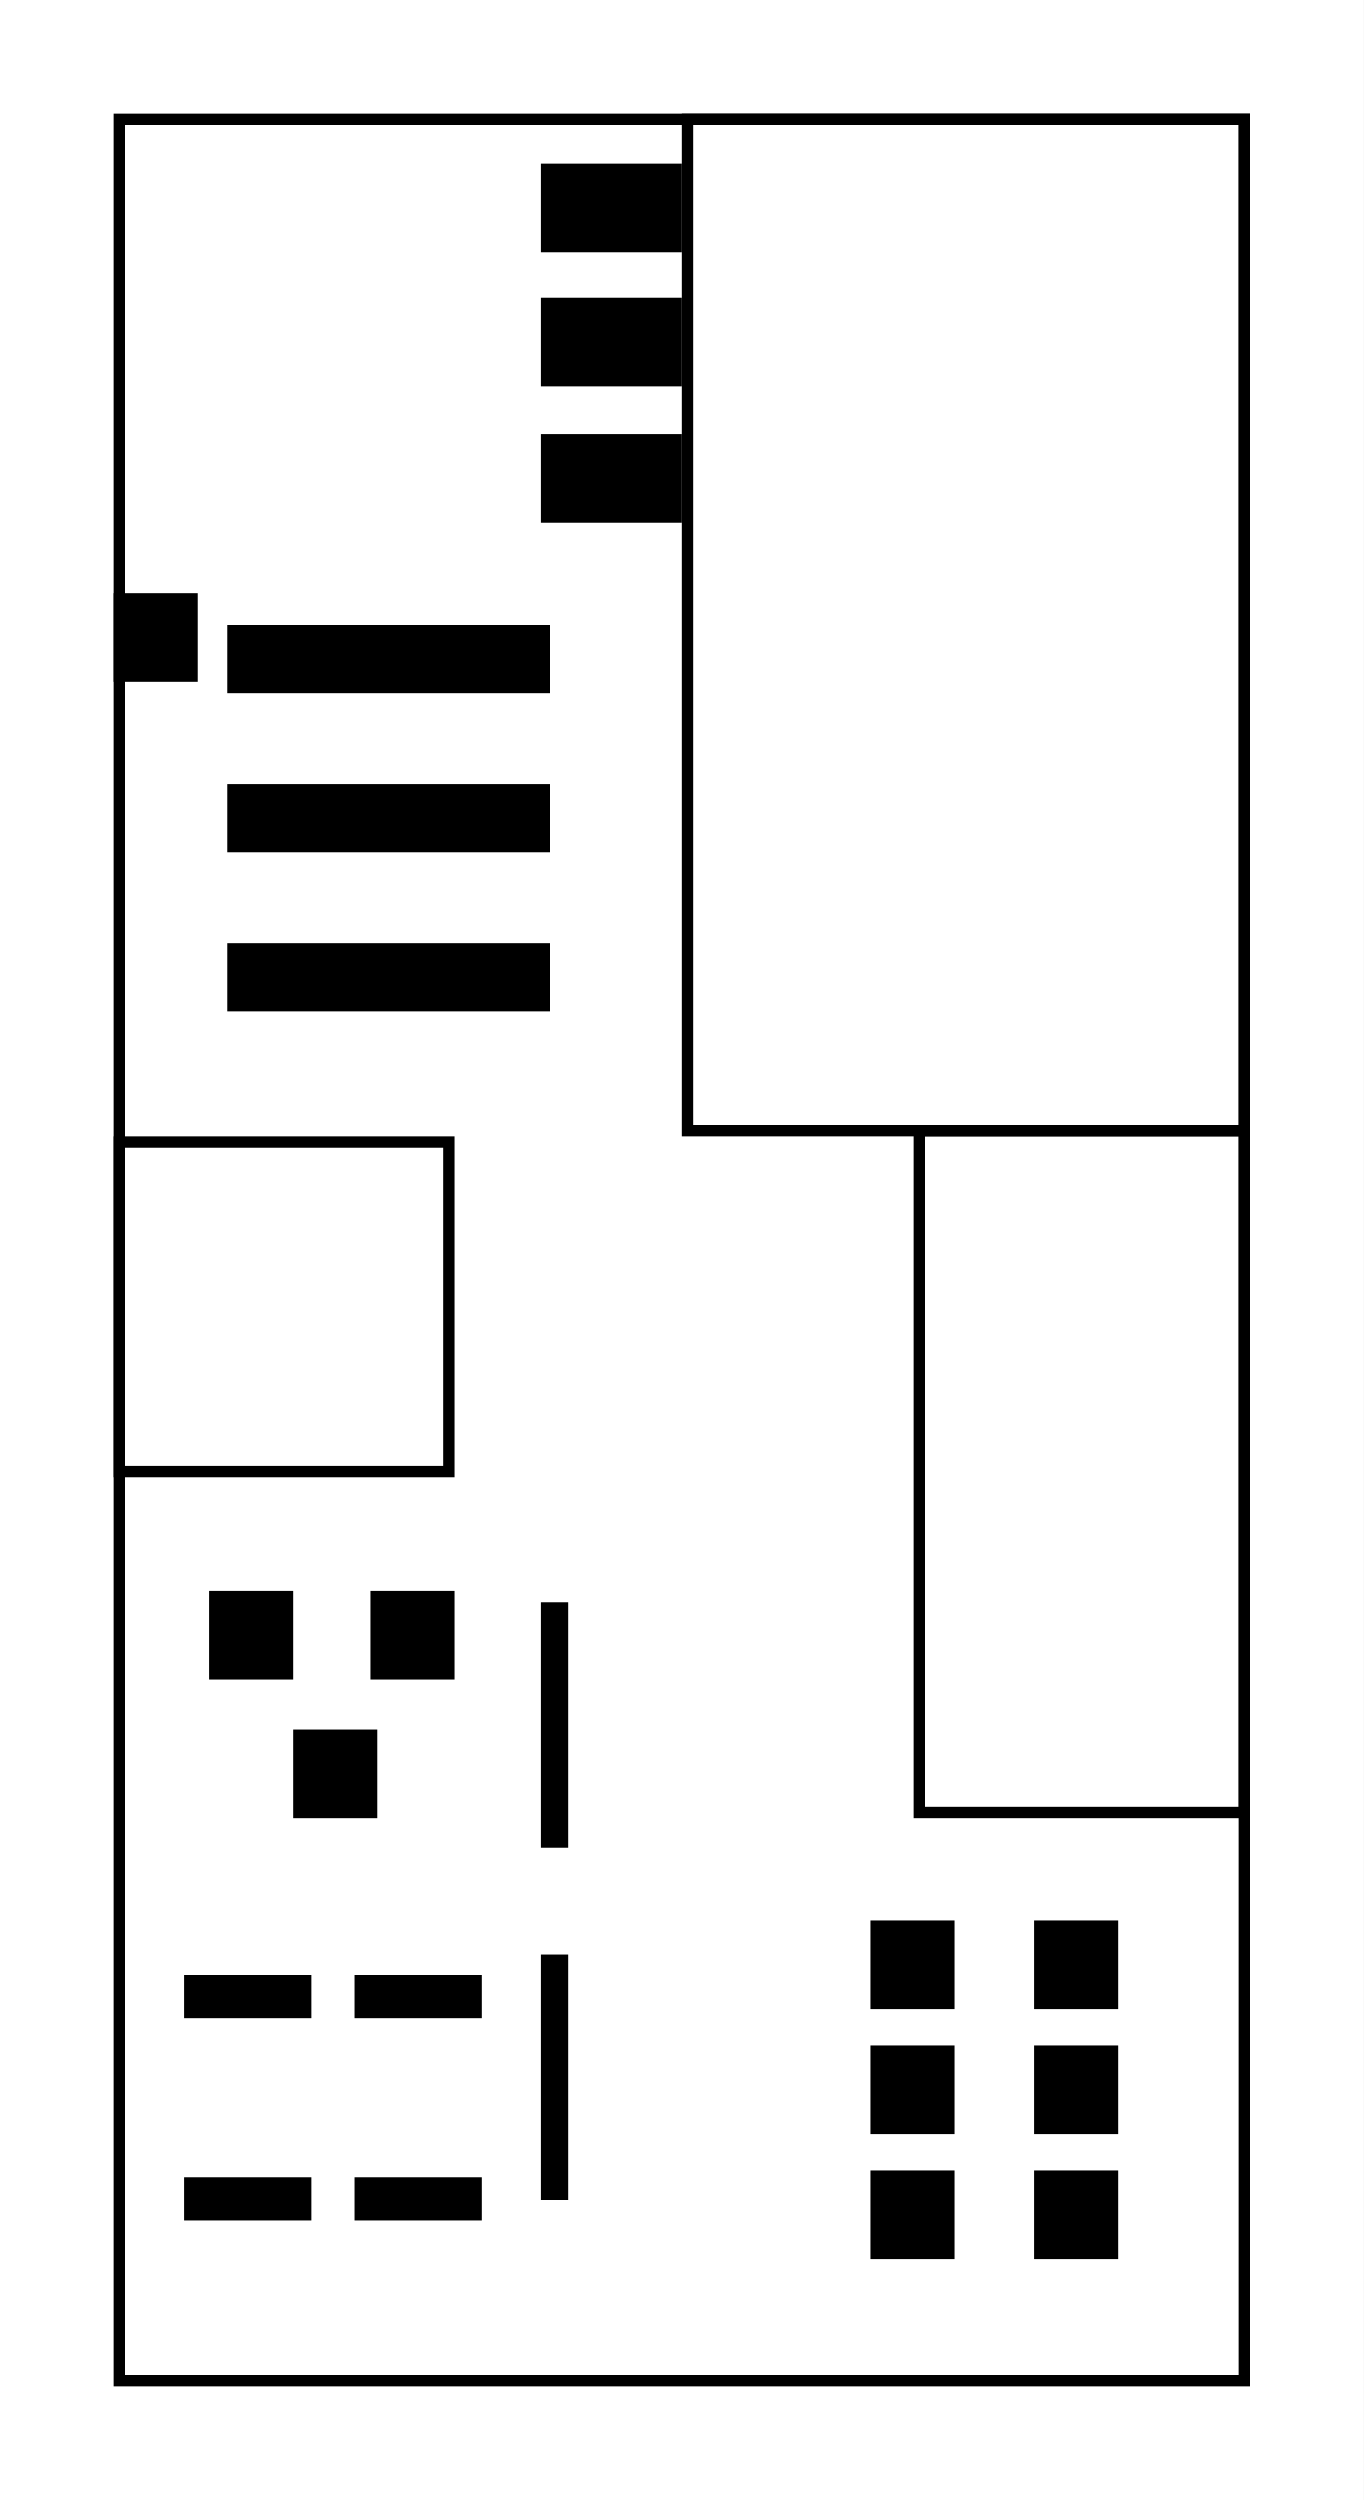
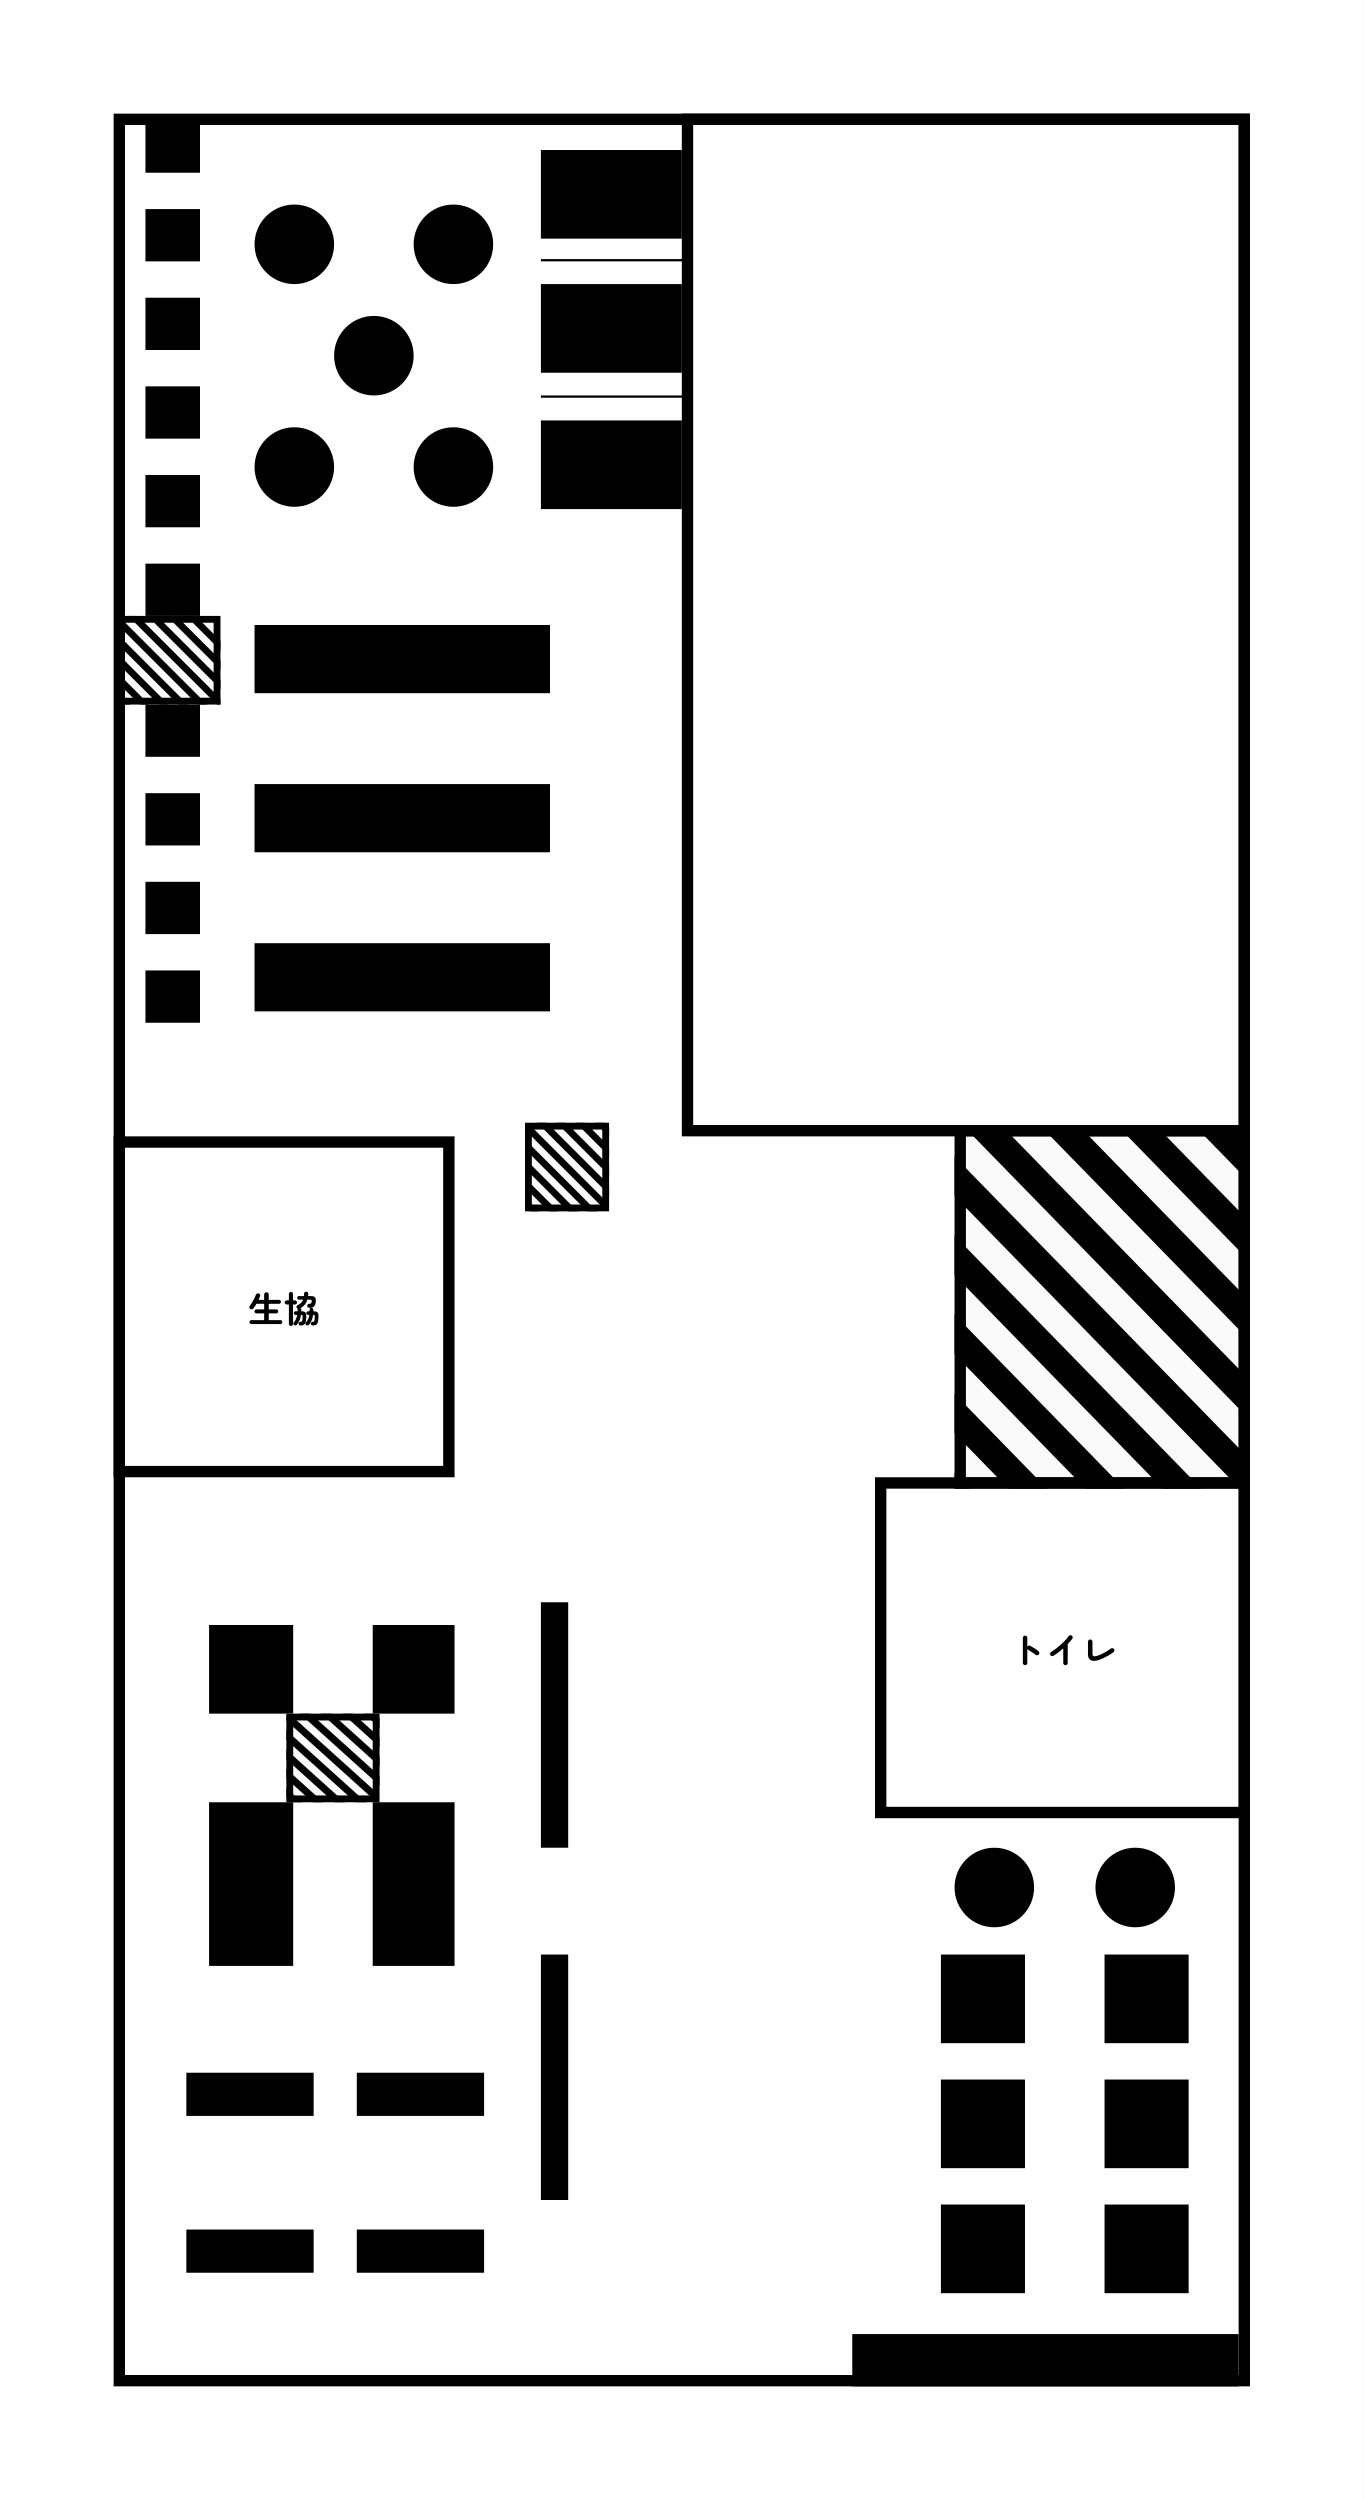
<svg xmlns="http://www.w3.org/2000/svg" width="600" height="1100" viewBox="0 0 600 1100" fill="none">
  <rect width="600" height="1100" fill="white" />
  <rect x="52.5" y="52.5" width="495" height="995" stroke="black" stroke-width="5" />
  <rect x="302.5" y="52.5" width="245" height="445" stroke="black" stroke-width="5" />
-   <rect x="2.5" y="-2.5" width="143" height="300" transform="matrix(1 0 0 -1 402 795)" stroke="black" stroke-width="5" />
+   <rect x="2.5" y="-2.5" width="160" height="145" transform="matrix(1 0 0 -1 385 795)" stroke="black" stroke-width="5" />
  <rect x="52.5" y="502.5" width="145" height="145" stroke="black" stroke-width="5" />
-   <rect x="94.5" y="702.5" width="32" height="34" fill="black" stroke="black" stroke-width="5" />
-   <rect x="83.5" y="871.5" width="51" height="14" fill="black" stroke="black" stroke-width="5" />
-   <rect x="83.5" y="960.5" width="51" height="14" fill="black" stroke="black" stroke-width="5" />
-   <rect x="158.5" y="960.5" width="51" height="14" fill="black" stroke="black" stroke-width="5" />
-   <rect x="158.5" y="871.5" width="51" height="14" fill="black" stroke="black" stroke-width="5" />
-   <rect x="102.5" y="417.5" width="137" height="25" fill="black" stroke="black" stroke-width="5" />
-   <rect x="102.5" y="347.5" width="137" height="25" fill="black" stroke="black" stroke-width="5" />
-   <rect x="102.5" y="277.5" width="137" height="25" fill="black" stroke="black" stroke-width="5" />
+   <path d="M110.616 582.592C110.381 582.592 110.179 582.501 110.008 582.32C109.837 582.149 109.752 581.947 109.752 581.712C109.752 581.467 109.837 581.264 110.008 581.104C110.179 580.933 110.381 580.848 110.616 580.848H116.232V577.888H112.84C112.605 577.888 112.397 577.803 112.216 577.632C112.045 577.461 111.96 577.253 111.96 577.008C111.96 576.763 112.045 576.56 112.216 576.4C112.397 576.229 112.605 576.144 112.84 576.144H116.232V573.664H112.856C112.653 574.027 112.44 574.379 112.216 574.72C111.992 575.051 111.773 575.355 111.56 575.632C111.389 575.856 111.165 576.005 110.888 576.08C110.611 576.144 110.349 576.091 110.104 575.92C109.891 575.781 109.763 575.584 109.72 575.328C109.677 575.072 109.731 574.843 109.88 574.64C110.2 574.235 110.531 573.744 110.872 573.168C111.224 572.592 111.555 572 111.864 571.392C112.173 570.784 112.419 570.229 112.6 569.728C112.707 569.429 112.877 569.237 113.112 569.152C113.357 569.056 113.613 569.051 113.88 569.136C114.125 569.211 114.301 569.365 114.408 569.6C114.525 569.835 114.531 570.091 114.424 570.368C114.232 570.88 114.008 571.408 113.752 571.952H116.232V569.6C116.232 569.291 116.328 569.045 116.52 568.864C116.723 568.683 116.963 568.592 117.24 568.592C117.517 568.592 117.752 568.683 117.944 568.864C118.147 569.045 118.248 569.291 118.248 569.6V571.952H122.776C123.021 571.952 123.224 572.037 123.384 572.208C123.555 572.368 123.64 572.565 123.64 572.8C123.64 573.035 123.555 573.237 123.384 573.408C123.224 573.579 123.021 573.664 122.776 573.664H118.248V576.144H121.56C121.805 576.144 122.013 576.229 122.184 576.4C122.355 576.56 122.44 576.763 122.44 577.008C122.44 577.253 122.355 577.461 122.184 577.632C122.013 577.803 121.805 577.888 121.56 577.888H118.248V580.848H123.352C123.597 580.848 123.8 580.933 123.96 581.104C124.131 581.264 124.216 581.467 124.216 581.712C124.216 581.947 124.131 582.149 123.96 582.32C123.8 582.501 123.597 582.592 123.352 582.592H110.616ZM132.312 583.232C132.056 583.232 131.843 583.163 131.672 583.024C131.501 582.896 131.411 582.709 131.4 582.464C131.389 582.24 131.453 582.048 131.592 581.888C131.741 581.717 131.944 581.621 132.2 581.6C132.488 581.579 132.68 581.531 132.776 581.456C132.883 581.371 132.963 581.195 133.016 580.928C133.048 580.747 133.075 580.517 133.096 580.24C133.117 579.952 133.133 579.659 133.144 579.36C133.165 579.051 133.128 578.843 133.032 578.736C132.947 578.629 132.749 578.571 132.44 578.56C132.323 579.435 132.12 580.213 131.832 580.896C131.555 581.579 131.171 582.219 130.68 582.816C130.531 583.019 130.328 583.141 130.072 583.184C129.827 583.227 129.597 583.168 129.384 583.008C129.192 582.859 129.091 582.661 129.08 582.416C129.08 582.181 129.155 581.979 129.304 581.808C129.709 581.371 130.029 580.885 130.264 580.352C130.499 579.819 130.669 579.221 130.776 578.56H130.072C129.848 578.56 129.656 578.485 129.496 578.336C129.347 578.176 129.272 577.984 129.272 577.76C129.272 577.536 129.347 577.349 129.496 577.2C129.656 577.04 129.848 576.96 130.072 576.96H130.92C130.931 576.843 130.936 576.725 130.936 576.608C130.936 576.48 130.936 576.357 130.936 576.24C130.936 576.176 130.941 576.112 130.952 576.048C130.963 575.984 130.984 575.925 131.016 575.872C130.835 575.819 130.691 575.707 130.584 575.536C130.445 575.323 130.408 575.093 130.472 574.848C130.536 574.592 130.675 574.411 130.888 574.304C131.592 573.973 132.136 573.616 132.52 573.232C132.904 572.848 133.192 572.389 133.384 571.856H131.56C131.347 571.856 131.16 571.776 131 571.616C130.84 571.456 130.76 571.269 130.76 571.056C130.76 570.843 130.84 570.656 131 570.496C131.16 570.336 131.347 570.256 131.56 570.256H133.72C133.741 570.085 133.757 569.915 133.768 569.744C133.779 569.563 133.789 569.376 133.8 569.184C133.821 568.885 133.928 568.667 134.12 568.528C134.323 568.379 134.552 568.315 134.808 568.336C135.085 568.347 135.299 568.453 135.448 568.656C135.597 568.848 135.661 569.099 135.64 569.408C135.629 569.547 135.613 569.691 135.592 569.84C135.581 569.979 135.565 570.117 135.544 570.256H136.52C137.16 570.256 137.667 570.325 138.04 570.464C138.413 570.603 138.669 570.848 138.808 571.2C138.957 571.541 139.005 572.021 138.952 572.64C138.899 573.387 138.755 573.968 138.52 574.384C138.285 574.789 137.971 575.072 137.576 575.232C137.181 575.381 136.712 575.456 136.168 575.456C135.901 575.456 135.672 575.387 135.48 575.248C135.299 575.099 135.197 574.885 135.176 574.608C135.165 574.363 135.235 574.149 135.384 573.968C135.544 573.787 135.768 573.691 136.056 573.68C136.451 573.659 136.717 573.589 136.856 573.472C136.995 573.355 137.091 573.099 137.144 572.704C137.197 572.363 137.171 572.139 137.064 572.032C136.957 571.915 136.739 571.856 136.408 571.856H135.224C134.968 572.709 134.6 573.44 134.12 574.048C133.64 574.645 133.016 575.152 132.248 575.568C132.483 575.728 132.6 575.957 132.6 576.256C132.6 576.373 132.595 576.491 132.584 576.608C132.584 576.725 132.584 576.843 132.584 576.96C133.437 576.971 134.019 577.136 134.328 577.456C134.648 577.776 134.797 578.352 134.776 579.184C134.765 579.483 134.744 579.824 134.712 580.208C134.68 580.592 134.637 580.949 134.584 581.28C134.499 581.941 134.28 582.427 133.928 582.736C133.576 583.045 133.037 583.211 132.312 583.232ZM128.024 583.44C127.779 583.44 127.565 583.355 127.384 583.184C127.203 583.013 127.112 582.795 127.112 582.528V573.984H126.168C125.923 573.984 125.709 573.893 125.528 573.712C125.347 573.531 125.256 573.317 125.256 573.072C125.256 572.827 125.347 572.613 125.528 572.432C125.709 572.251 125.923 572.16 126.168 572.16H127.112V569.344C127.112 569.067 127.203 568.848 127.384 568.688C127.565 568.517 127.779 568.432 128.024 568.432C128.28 568.432 128.493 568.517 128.664 568.688C128.845 568.848 128.936 569.067 128.936 569.344V572.16H129.784C130.04 572.16 130.253 572.251 130.424 572.432C130.605 572.613 130.696 572.827 130.696 573.072C130.696 573.317 130.605 573.531 130.424 573.712C130.253 573.893 130.04 573.984 129.784 573.984H128.936V582.528C128.936 582.795 128.845 583.013 128.664 583.184C128.493 583.355 128.28 583.44 128.024 583.44ZM137.688 583.232C137.421 583.232 137.203 583.163 137.032 583.024C136.872 582.896 136.787 582.709 136.776 582.464C136.765 582.24 136.829 582.048 136.968 581.888C137.107 581.717 137.309 581.621 137.576 581.6C137.864 581.579 138.056 581.531 138.152 581.456C138.248 581.371 138.323 581.195 138.376 580.928C138.408 580.747 138.435 580.517 138.456 580.24C138.488 579.952 138.509 579.659 138.52 579.36C138.541 579.04 138.499 578.832 138.392 578.736C138.296 578.629 138.083 578.571 137.752 578.56C137.645 579.435 137.453 580.213 137.176 580.896C136.909 581.579 136.531 582.219 136.04 582.816C135.88 583.008 135.677 583.125 135.432 583.168C135.187 583.221 134.957 583.168 134.744 583.008C134.552 582.859 134.451 582.661 134.44 582.416C134.429 582.181 134.504 581.979 134.664 581.808C135.069 581.371 135.384 580.885 135.608 580.352C135.832 579.819 135.992 579.221 136.088 578.56H135.592C135.368 578.56 135.176 578.485 135.016 578.336C134.867 578.176 134.792 577.984 134.792 577.76C134.792 577.536 134.867 577.349 135.016 577.2C135.176 577.04 135.368 576.96 135.592 576.96H136.216C136.216 576.917 136.216 576.88 136.216 576.848C136.216 576.805 136.216 576.763 136.216 576.72C136.216 576.635 136.216 576.555 136.216 576.48C136.227 576.395 136.227 576.315 136.216 576.24C136.216 575.995 136.296 575.803 136.456 575.664C136.627 575.515 136.824 575.44 137.048 575.44C137.283 575.44 137.48 575.515 137.64 575.664C137.811 575.813 137.896 576.011 137.896 576.256C137.896 576.373 137.891 576.491 137.88 576.608C137.88 576.725 137.88 576.843 137.88 576.96C138.467 576.96 138.925 577.029 139.256 577.168C139.597 577.307 139.832 577.536 139.96 577.856C140.099 578.176 140.157 578.619 140.136 579.184C140.125 579.483 140.104 579.824 140.072 580.208C140.051 580.592 140.013 580.949 139.96 581.28C139.864 581.941 139.64 582.427 139.288 582.736C138.947 583.045 138.413 583.211 137.688 583.232Z" fill="black" />
+   <path d="M451.024 732.688C450.757 732.688 450.528 732.592 450.336 732.4C450.144 732.208 450.048 731.979 450.048 731.712V720.656C450.048 720.379 450.144 720.149 450.336 719.968C450.528 719.776 450.757 719.68 451.024 719.68C451.301 719.68 451.536 719.776 451.728 719.968C451.92 720.149 452.016 720.379 452.016 720.656V724.512C452.155 724.299 452.347 724.16 452.592 724.096C452.837 724.021 453.077 724.043 453.312 724.16C453.941 724.491 454.581 724.869 455.232 725.296C455.893 725.723 456.464 726.139 456.944 726.544C457.157 726.715 457.275 726.944 457.296 727.232C457.328 727.509 457.253 727.755 457.072 727.968C456.901 728.171 456.677 728.288 456.4 728.32C456.123 728.341 455.877 728.267 455.664 728.096C455.365 727.861 455.019 727.611 454.624 727.344C454.24 727.077 453.851 726.821 453.456 726.576C453.072 726.32 452.72 726.101 452.4 725.92C452.229 725.824 452.101 725.707 452.016 725.568V731.712C452.016 731.979 451.92 732.208 451.728 732.4C451.536 732.592 451.301 732.688 451.024 732.688ZM468.8 732.704C468.533 732.704 468.304 732.603 468.112 732.4C467.92 732.208 467.824 731.979 467.824 731.712V725.312C467.141 725.909 466.437 726.485 465.712 727.04C464.987 727.595 464.261 728.101 463.536 728.56C463.301 728.699 463.051 728.736 462.784 728.672C462.528 728.608 462.325 728.459 462.176 728.224C462.037 727.989 462 727.739 462.064 727.472C462.128 727.205 462.277 727.003 462.512 726.864C463.184 726.448 463.883 725.963 464.608 725.408C465.344 724.853 466.059 724.261 466.752 723.632C467.456 723.003 468.101 722.373 468.688 721.744C469.285 721.104 469.781 720.501 470.176 719.936C470.336 719.712 470.549 719.573 470.816 719.52C471.083 719.467 471.328 719.52 471.552 719.68C471.776 719.829 471.915 720.043 471.968 720.32C472.021 720.587 471.968 720.832 471.808 721.056C471.253 721.803 470.581 722.587 469.792 723.408V731.712C469.792 731.979 469.696 732.208 469.504 732.4C469.312 732.603 469.077 732.704 468.8 732.704ZM483.456 730.384C481.984 730.885 480.821 730.928 479.968 730.512C479.125 730.085 478.704 729.195 478.704 727.84V722.352C478.704 722.075 478.8 721.84 478.992 721.648C479.195 721.456 479.429 721.36 479.696 721.36C479.973 721.36 480.208 721.456 480.4 721.648C480.592 721.84 480.688 722.075 480.688 722.352V727.632C480.688 728.197 480.848 728.555 481.168 728.704C481.488 728.843 482.021 728.795 482.768 728.56C483.813 728.229 484.853 727.781 485.888 727.216C486.933 726.64 487.877 726.032 488.72 725.392C488.944 725.232 489.189 725.168 489.456 725.2C489.733 725.232 489.957 725.36 490.128 725.584C490.288 725.797 490.347 726.043 490.304 726.32C490.272 726.587 490.149 726.805 489.936 726.976C489.381 727.403 488.747 727.829 488.032 728.256C487.328 728.672 486.581 729.067 485.792 729.44C485.013 729.803 484.235 730.117 483.456 730.384Z" fill="black" />
+   <rect x="84.5" y="914.5" width="51" height="14" fill="black" stroke="black" stroke-width="5" />
+   <rect x="84.5" y="983.5" width="51" height="14" fill="black" stroke="black" stroke-width="5" />
+   <rect x="159.5" y="983.5" width="51" height="14" fill="black" stroke="black" stroke-width="5" />
+   <rect x="159.5" y="914.5" width="51" height="14" fill="black" stroke="black" stroke-width="5" />
+   <rect x="114.5" y="417.5" width="125" height="25" fill="black" stroke="black" stroke-width="5" />
+   <rect x="114.5" y="347.5" width="125" height="25" fill="black" stroke="black" stroke-width="5" />
+   <rect x="114.5" y="277.5" width="125" height="25" fill="black" stroke="black" stroke-width="5" />
  <rect x="-2.5" y="2.5" width="7" height="103" transform="matrix(-1 0 0 1 245 860)" fill="black" stroke="black" stroke-width="5" />
  <rect x="-2.5" y="2.5" width="7" height="103" transform="matrix(-1 0 0 1 245 705)" fill="black" stroke="black" stroke-width="5" />
-   <rect x="165.5" y="702.5" width="32" height="34" fill="black" stroke="black" stroke-width="5" />
-   <rect x="240.5" y="193.5" width="57" height="34" fill="black" stroke="black" stroke-width="5" />
-   <rect x="240.5" y="133.5" width="57" height="34" fill="black" stroke="black" stroke-width="5" />
-   <rect x="240.5" y="74.5" width="57" height="34" fill="black" stroke="black" stroke-width="5" />
-   <rect x="385.5" y="847.5" width="32" height="34" fill="black" stroke="black" stroke-width="5" />
-   <rect x="385.5" y="902.5" width="32" height="34" fill="black" stroke="black" stroke-width="5" />
-   <rect x="385.5" y="957.5" width="32" height="34" fill="black" stroke="black" stroke-width="5" />
-   <rect x="457.5" y="957.5" width="32" height="34" fill="black" stroke="black" stroke-width="5" />
-   <rect x="457.5" y="902.5" width="32" height="34" fill="black" stroke="black" stroke-width="5" />
-   <rect x="457.5" y="847.5" width="32" height="34" fill="black" stroke="black" stroke-width="5" />
-   <rect x="131.5" y="763.5" width="32" height="34" fill="black" stroke="black" stroke-width="5" />
-   <rect x="52.5" y="263.5" width="32" height="34" fill="black" stroke="black" stroke-width="5" />
+   <rect x="94.5" y="717.5" width="32" height="34" fill="black" stroke="black" stroke-width="5" />
+   <rect x="166.5" y="717.5" width="31" height="34" fill="black" stroke="black" stroke-width="5" />
+   <rect x="166.5" y="795.5" width="31" height="67" fill="black" stroke="black" stroke-width="5" />
+   <rect x="94.5" y="795.5" width="32" height="67" fill="black" stroke="black" stroke-width="5" />
+   <rect x="240.5" y="187.5" width="57" height="34" fill="black" stroke="black" stroke-width="5" />
+   <rect x="240.5" y="127.5" width="57" height="34" fill="black" stroke="black" stroke-width="5" />
+   <rect x="240.5" y="68.5" width="57" height="34" fill="black" stroke="black" stroke-width="5" />
+   <line x1="238" y1="174.5" x2="301" y2="174.5" stroke="black" />
+   <line x1="238" y1="114.5" x2="301" y2="114.5" stroke="black" />
+   <rect x="66.5" y="429.5" width="19" height="18" fill="black" stroke="black" stroke-width="5" />
+   <rect x="66.5" y="390.5" width="19" height="18" fill="black" stroke="black" stroke-width="5" />
+   <rect x="66.5" y="351.5" width="19" height="18" fill="black" stroke="black" stroke-width="5" />
+   <rect x="66.5" y="312.5" width="19" height="18" fill="black" stroke="black" stroke-width="5" />
+   <rect x="66.5" y="250.5" width="19" height="18" fill="black" stroke="black" stroke-width="5" />
+   <rect x="66.5" y="211.5" width="19" height="18" fill="black" stroke="black" stroke-width="5" />
+   <rect x="66.5" y="172.5" width="19" height="18" fill="black" stroke="black" stroke-width="5" />
+   <rect x="66.5" y="133.5" width="19" height="18" fill="black" stroke="black" stroke-width="5" />
+   <rect x="66.5" y="94.5" width="19" height="18" fill="black" stroke="black" stroke-width="5" />
+   <rect x="66.5" y="55.5" width="19" height="18" fill="black" stroke="black" stroke-width="5" />
+   <mask id="mask0_1_4" style="mask-type:alpha" maskUnits="userSpaceOnUse" x="51" y="271" width="46" height="39">
+     <rect x="53.5" y="273.5" width="41" height="34" fill="black" stroke="black" stroke-width="5" />
+   </mask>
+   <g mask="url(#mask0_1_4)">
+     <rect x="33" y="290.062" width="3" height="97" transform="rotate(-45 33 290.062)" fill="black" />
+     <rect x="49.971" y="273.092" width="3" height="97" transform="rotate(-45 49.9706 273.092)" fill="black" />
+     <rect x="54.213" y="268.849" width="3" height="97" transform="rotate(-45 54.2132 268.849)" fill="black" />
+     <rect x="58.456" y="264.607" width="3" height="97" transform="rotate(-45 58.4558 264.607)" fill="black" />
+     <rect x="62.699" y="260.364" width="3" height="97" transform="rotate(-45 62.6985 260.364)" fill="black" />
+     <rect x="66.941" y="256.121" width="3" height="97" transform="rotate(-45 66.9411 256.121)" fill="black" />
+     <rect x="41.485" y="281.577" width="3" height="97" transform="rotate(-45 41.4853 281.577)" fill="black" />
+     <rect x="45.728" y="277.335" width="3" height="97" transform="rotate(-45 45.7279 277.335)" fill="black" />
+     <rect x="37.243" y="285.82" width="3" height="97" transform="rotate(-45 37.2426 285.82)" fill="black" />
+   </g>
+   <rect x="52.5" y="272.5" width="43" height="36" fill="black" fill-opacity="0.02" stroke="black" stroke-width="3" />
+   <rect x="377.5" y="1029.5" width="165" height="18" fill="black" stroke="black" stroke-width="5" />
+   <rect x="416.5" y="862.5" width="32" height="34" fill="black" stroke="black" stroke-width="5" />
+   <rect x="416.5" y="917.5" width="32" height="34" fill="black" stroke="black" stroke-width="5" />
+   <rect x="416.5" y="972.5" width="32" height="34" fill="black" stroke="black" stroke-width="5" />
+   <rect x="488.5" y="972.5" width="32" height="34" fill="black" stroke="black" stroke-width="5" />
+   <rect x="488.5" y="917.5" width="32" height="34" fill="black" stroke="black" stroke-width="5" />
+   <rect x="488.5" y="862.5" width="32" height="34" fill="black" stroke="black" stroke-width="5" />
+   <circle cx="437.5" cy="830.5" r="17.5" fill="black" />
+   <circle cx="499.5" cy="830.5" r="17.5" fill="black" />
+   <mask id="mask1_1_4" style="mask-type:alpha" maskUnits="userSpaceOnUse" x="126" y="754" width="41" height="39">
+     <rect x="128.5" y="756.5" width="36" height="34" fill="black" stroke="black" stroke-width="5" />
+   </mask>
+   <g mask="url(#mask1_1_4)">
+     <rect width="3.166" height="52.772" transform="matrix(0.742393 -0.669964 0.742393 0.669964 106.054 773.062)" fill="black" />
+     <rect width="3.166" height="52.772" transform="matrix(0.742393 -0.669964 0.742393 0.669964 124.859 756.092)" fill="black" />
+     <rect width="3.166" height="52.772" transform="matrix(0.742393 -0.669964 0.742393 0.669964 129.561 751.849)" fill="black" />
+     <rect width="3.166" height="52.772" transform="matrix(0.742393 -0.669964 0.742393 0.669964 134.262 747.607)" fill="black" />
+     <rect width="3.166" height="52.772" transform="matrix(0.742393 -0.669964 0.742393 0.669964 138.963 743.364)" fill="black" />
+     <rect width="3.166" height="52.772" transform="matrix(0.742393 -0.669964 0.742393 0.669964 143.665 739.121)" fill="black" />
+     <rect width="3.166" height="52.772" transform="matrix(0.742393 -0.669964 0.742393 0.669964 115.457 764.577)" fill="black" />
+     <rect width="3.166" height="52.772" transform="matrix(0.742393 -0.669964 0.742393 0.669964 120.158 760.335)" fill="black" />
+     <rect width="3.166" height="52.772" transform="matrix(0.742393 -0.669964 0.742393 0.669964 110.755 768.82)" fill="black" />
+   </g>
+   <rect x="127.5" y="755.5" width="38" height="36" fill="black" fill-opacity="0.02" stroke="black" stroke-width="3" />
+   <mask id="mask2_1_4" style="mask-type:alpha" maskUnits="userSpaceOnUse" x="231" y="494" width="37" height="39">
+     <rect x="233.5" y="496.5" width="32" height="34" fill="black" stroke="black" stroke-width="5" />
+   </mask>
+   <g mask="url(#mask2_1_4)">
+     <rect x="213" y="513.062" width="3" height="50" transform="rotate(-45 213 513.062)" fill="black" />
+     <rect x="229.971" y="496.092" width="3" height="50" transform="rotate(-45 229.971 496.092)" fill="black" />
+     <rect x="234.213" y="491.849" width="3" height="50" transform="rotate(-45 234.213 491.849)" fill="black" />
+     <rect x="238.456" y="487.607" width="3" height="50" transform="rotate(-45 238.456 487.607)" fill="black" />
+     <rect x="242.698" y="483.364" width="3" height="50" transform="rotate(-45 242.698 483.364)" fill="black" />
+     <rect x="246.941" y="479.121" width="3" height="50" transform="rotate(-45 246.941 479.121)" fill="black" />
+     <rect x="221.485" y="504.577" width="3" height="50" transform="rotate(-45 221.485 504.577)" fill="black" />
+     <rect x="225.728" y="500.335" width="3" height="50" transform="rotate(-45 225.728 500.335)" fill="black" />
+     <rect x="217.243" y="508.82" width="3" height="50" transform="rotate(-45 217.243 508.82)" fill="black" />
+   </g>
+   <rect x="232.5" y="495.5" width="34" height="36" fill="black" fill-opacity="0.02" stroke="black" stroke-width="3" />
+   <mask id="mask3_1_4" style="mask-type:alpha" maskUnits="userSpaceOnUse" x="420" y="495" width="130" height="160">
+     <rect x="422.5" y="497.5" width="125" height="155" fill="black" stroke="black" stroke-width="5" />
+   </mask>
+   <g mask="url(#mask3_1_4)">
+     <rect width="12.155" height="258" transform="matrix(0.6981 -0.716 0.6981 0.716 330 573.205)" fill="black" />
+     <rect width="12.155" height="258" transform="matrix(0.6981 -0.716 0.6981 0.716 397.882 503.582)" fill="black" />
+     <rect width="12.155" height="258" transform="matrix(0.6981 -0.716 0.6981 0.716 414.853 486.176)" fill="black" />
+     <rect width="12.155" height="258" transform="matrix(0.6981 -0.716 0.6981 0.716 431.823 468.771)" fill="black" />
+     <rect width="12.155" height="258" transform="matrix(0.6981 -0.716 0.6981 0.716 448.794 451.365)" fill="black" />
+     <rect width="12.155" height="258" transform="matrix(0.6981 -0.716 0.6981 0.716 465.765 433.959)" fill="black" />
+     <rect width="12.155" height="258" transform="matrix(0.6981 -0.716 0.6981 0.716 363.941 538.393)" fill="black" />
+     <rect width="12.155" height="258" transform="matrix(0.6981 -0.716 0.6981 0.716 380.912 520.988)" fill="black" />
+     <rect width="12.155" height="258" transform="matrix(0.6981 -0.716 0.6981 0.716 346.971 555.799)" fill="black" />
+   </g>
+   <rect x="422.5" y="497.5" width="125" height="155" fill="black" fill-opacity="0.02" stroke="black" stroke-width="5" />
+   <circle cx="129.5" cy="107.5" r="17.5" fill="black" />
+   <circle cx="129.5" cy="205.5" r="17.5" fill="black" />
+   <circle cx="199.5" cy="205.5" r="17.5" fill="black" />
+   <circle cx="199.5" cy="107.5" r="17.5" fill="black" />
+   <circle cx="164.5" cy="156.5" r="17.5" fill="black" />
</svg>
